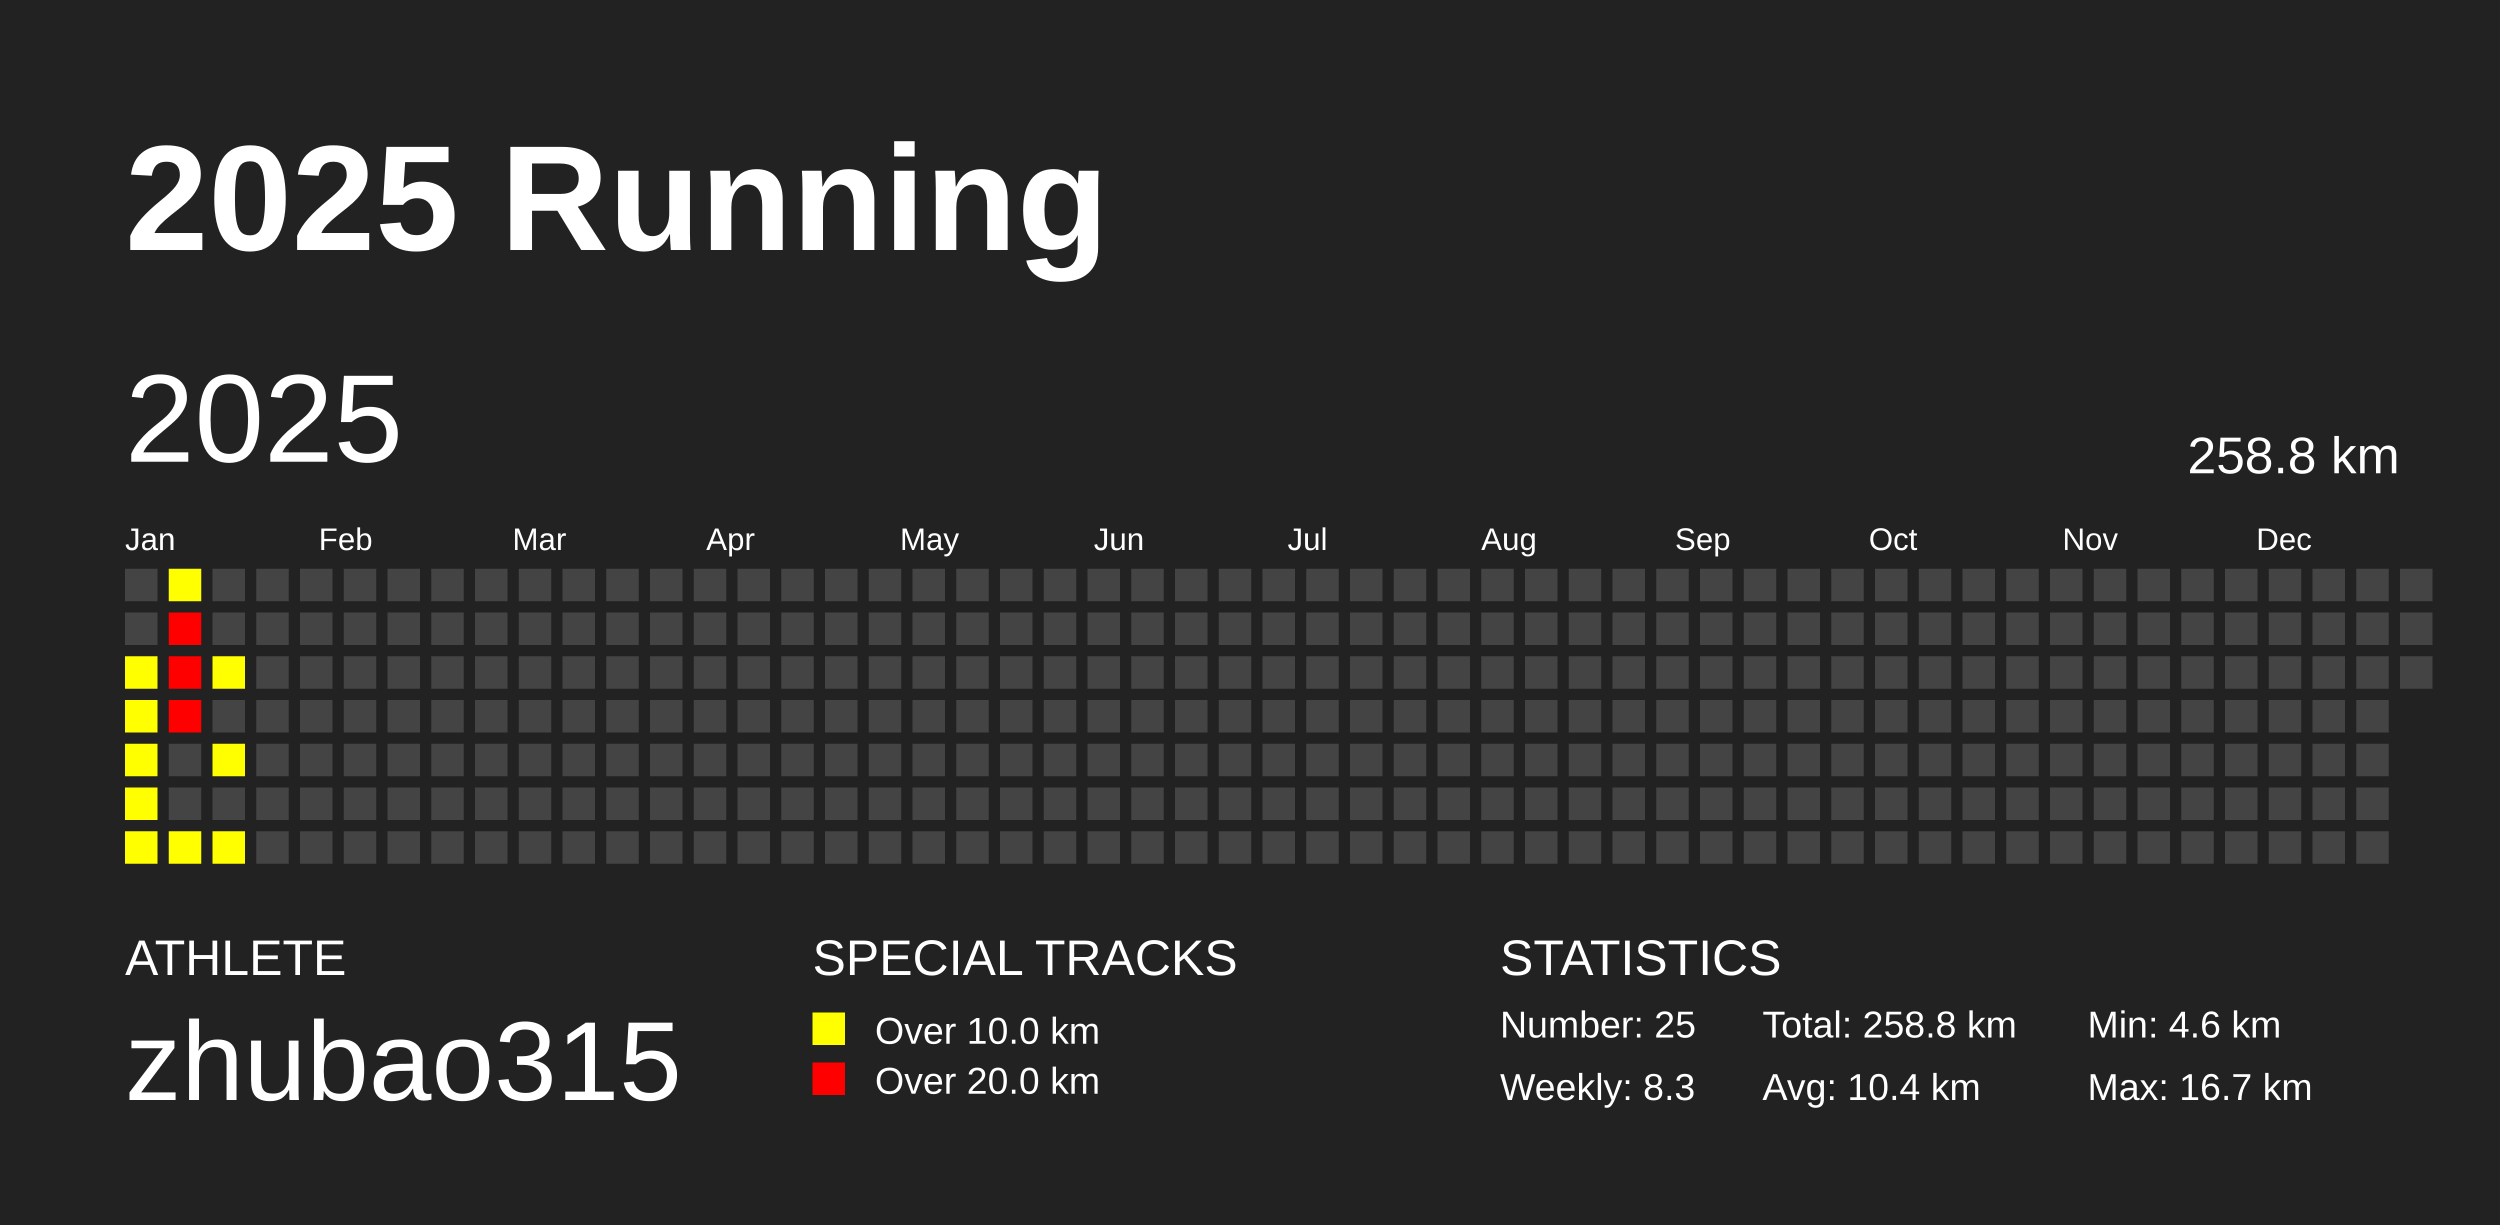
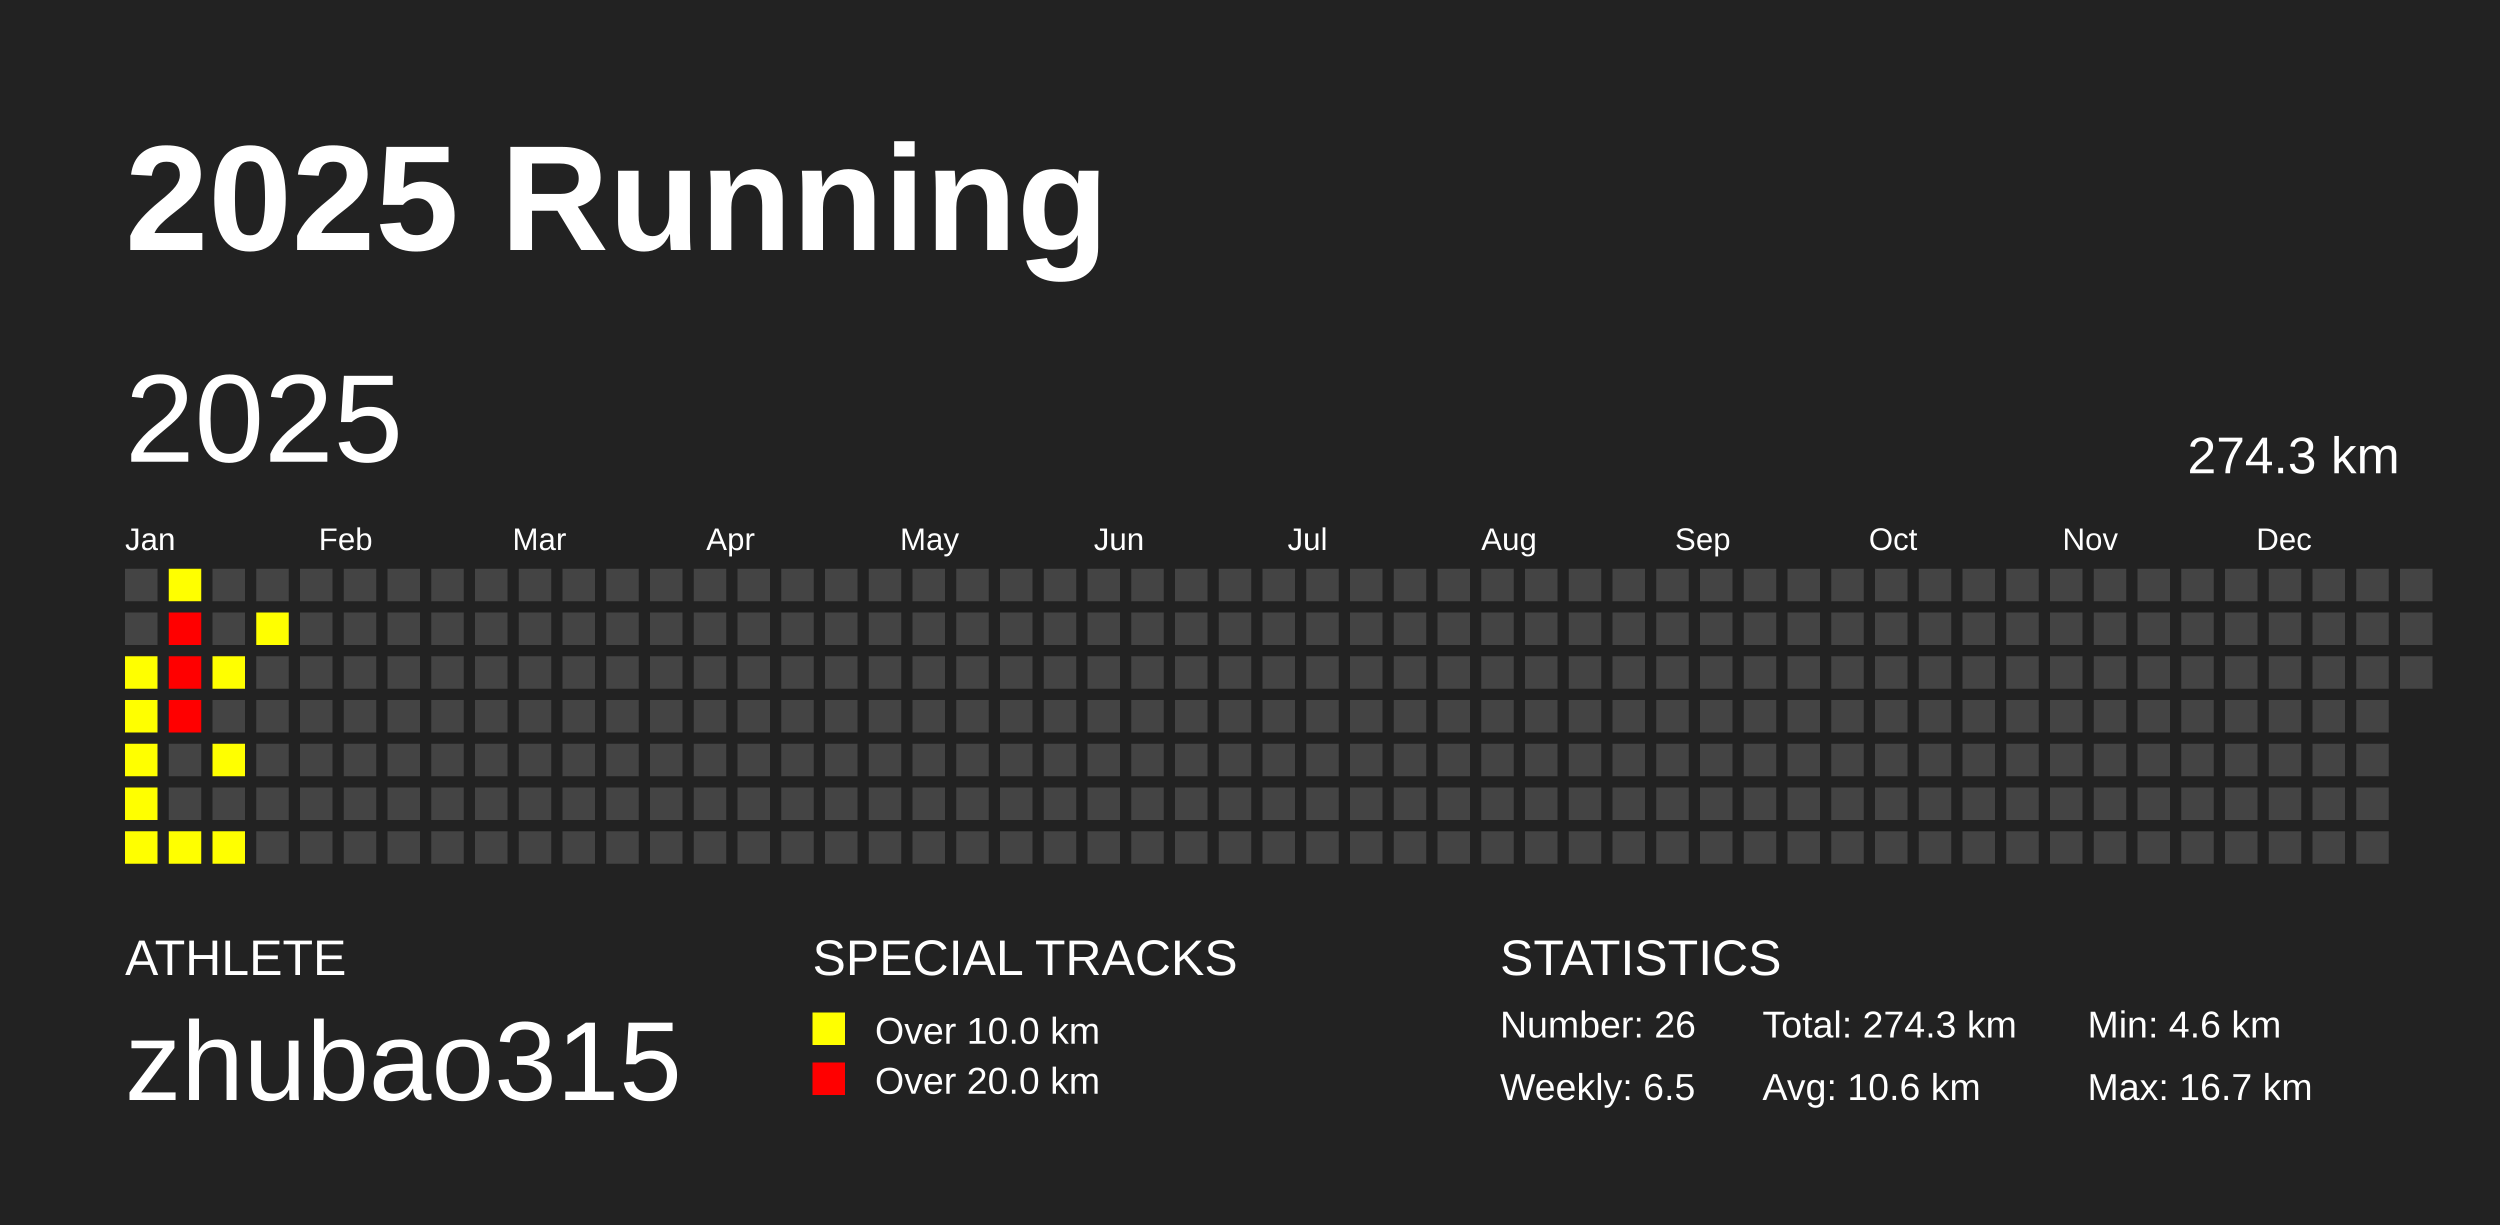
<svg xmlns="http://www.w3.org/2000/svg" baseProfile="full" height="98mm" version="1.1" viewBox="0,0,200,98" width="200mm">
  <defs />
  <rect fill="#222222" height="98" width="200" x="0" y="0" />
  <text fill="#FFFFFF" style="font-size:12px; font-family:Arial; font-weight:bold;" x="10" y="20">2025 Running</text>
  <text fill="#FFFFFF" style="font-size:4px; font-family:Arial" x="10" y="78">ATHLETE</text>
  <text fill="#FFFFFF" style="font-size:9px; font-family:Arial" x="10" y="88">zhubao315</text>
  <text fill="#FFFFFF" style="font-size:4px; font-family:Arial" x="65" y="78">SPECIAL TRACKS</text>
  <rect fill="yellow" height="2.6" width="2.6" x="65" y="81" />
  <text fill="#FFFFFF" style="font-size:3px; font-family:Arial" x="70" y="83.5">Over 10.0 km</text>
  <rect fill="red" height="2.6" width="2.6" x="65" y="85" />
  <text fill="#FFFFFF" style="font-size:3px; font-family:Arial" x="70" y="87.5">Over 20.0 km</text>
  <text fill="#FFFFFF" style="font-size:4px; font-family:Arial" x="120" y="78">STATISTICS</text>
-   <text fill="#FFFFFF" style="font-size:3px; font-family:Arial" x="120" y="83">Number: 25</text>
-   <text fill="#FFFFFF" style="font-size:3px; font-family:Arial" x="120" y="88">Weekly: 8.3</text>
-   <text fill="#FFFFFF" style="font-size:3px; font-family:Arial" x="141" y="83">Total: 258.8 km</text>
-   <text fill="#FFFFFF" style="font-size:3px; font-family:Arial" x="141" y="88">Avg: 10.4 km</text>
+   <text fill="#FFFFFF" style="font-size:3px; font-family:Arial" x="120" y="83">Number: 26</text>
+   <text fill="#FFFFFF" style="font-size:3px; font-family:Arial" x="120" y="88">Weekly: 6.5</text>
+   <text fill="#FFFFFF" style="font-size:3px; font-family:Arial" x="141" y="83">Total: 274.3 km</text>
+   <text fill="#FFFFFF" style="font-size:3px; font-family:Arial" x="141" y="88">Avg: 10.6 km</text>
  <text fill="#FFFFFF" style="font-size:3px; font-family:Arial" x="167" y="83">Min: 4.6 km</text>
  <text fill="#FFFFFF" style="font-size:3px; font-family:Arial" x="167" y="88">Max: 16.7 km</text>
  <text dominant-baseline="hanging" fill="#FFFFFF" style="font-size:10.0px; font-family:Arial;" x="10" y="30">2025</text>
-   <text dominant-baseline="hanging" fill="#FFFFFF" style="font-size:4.125px; font-family:Arial;" x="175" y="35">258.8 km</text>
+   <text dominant-baseline="hanging" fill="#FFFFFF" style="font-size:4.125px; font-family:Arial;" x="175" y="35">274.3 km</text>
  <text fill="#FFFFFF" style="font-size:2.5px; font-family:Arial" x="10.0" y="44">Jan</text>
  <text fill="#FFFFFF" style="font-size:2.5px; font-family:Arial" x="25.5" y="44">Feb</text>
  <text fill="#FFFFFF" style="font-size:2.5px; font-family:Arial" x="41.0" y="44">Mar</text>
  <text fill="#FFFFFF" style="font-size:2.5px; font-family:Arial" x="56.5" y="44">Apr</text>
  <text fill="#FFFFFF" style="font-size:2.5px; font-family:Arial" x="72.0" y="44">May</text>
  <text fill="#FFFFFF" style="font-size:2.5px; font-family:Arial" x="87.5" y="44">Jun</text>
  <text fill="#FFFFFF" style="font-size:2.5px; font-family:Arial" x="103.0" y="44">Jul</text>
  <text fill="#FFFFFF" style="font-size:2.5px; font-family:Arial" x="118.5" y="44">Aug</text>
  <text fill="#FFFFFF" style="font-size:2.5px; font-family:Arial" x="134.0" y="44">Sep</text>
  <text fill="#FFFFFF" style="font-size:2.5px; font-family:Arial" x="149.5" y="44">Oct</text>
  <text fill="#FFFFFF" style="font-size:2.5px; font-family:Arial" x="165.0" y="44">Nov</text>
  <text fill="#FFFFFF" style="font-size:2.5px; font-family:Arial" x="180.5" y="44">Dec</text>
  <rect fill="#444444" height="2.6" width="2.6" x="10.0" y="45.5" />
  <rect fill="#444444" height="2.6" width="2.6" x="10.0" y="49.0" />
  <rect fill="yellow" height="2.6" width="2.6" x="10.0" y="52.5" />
  <rect fill="yellow" height="2.6" width="2.6" x="10.0" y="56.0" />
  <rect fill="yellow" height="2.6" width="2.6" x="10.0" y="59.5" />
  <rect fill="yellow" height="2.6" width="2.6" x="10.0" y="63.0" />
  <rect fill="yellow" height="2.6" width="2.6" x="10.0" y="66.5" />
  <rect fill="yellow" height="2.6" width="2.6" x="13.5" y="45.5" />
  <rect fill="red" height="2.6" width="2.6" x="13.5" y="49.0" />
  <rect fill="red" height="2.6" width="2.6" x="13.5" y="52.5" />
  <rect fill="red" height="2.6" width="2.6" x="13.5" y="56.0" />
  <rect fill="#444444" height="2.6" width="2.6" x="13.5" y="59.5" />
  <rect fill="#444444" height="2.6" width="2.6" x="13.5" y="63.0" />
  <rect fill="yellow" height="2.6" width="2.6" x="13.5" y="66.5" />
  <rect fill="#444444" height="2.6" width="2.6" x="17.0" y="45.5" />
  <rect fill="#444444" height="2.6" width="2.6" x="17.0" y="49.0" />
  <rect fill="yellow" height="2.6" width="2.6" x="17.0" y="52.5" />
  <rect fill="#444444" height="2.6" width="2.6" x="17.0" y="56.0" />
  <rect fill="yellow" height="2.6" width="2.6" x="17.0" y="59.5" />
  <rect fill="#444444" height="2.6" width="2.6" x="17.0" y="63.0" />
  <rect fill="yellow" height="2.6" width="2.6" x="17.0" y="66.5" />
  <rect fill="#444444" height="2.6" width="2.6" x="20.5" y="45.5" />
-   <rect fill="#444444" height="2.6" width="2.6" x="20.5" y="49.0" />
+   <rect fill="yellow" height="2.6" width="2.6" x="20.5" y="49.0" />
  <rect fill="#444444" height="2.6" width="2.6" x="20.5" y="52.5" />
  <rect fill="#444444" height="2.6" width="2.6" x="20.5" y="56.0" />
  <rect fill="#444444" height="2.6" width="2.6" x="20.5" y="59.5" />
  <rect fill="#444444" height="2.6" width="2.6" x="20.5" y="63.0" />
  <rect fill="#444444" height="2.6" width="2.6" x="20.5" y="66.5" />
  <rect fill="#444444" height="2.6" width="2.6" x="24.0" y="45.5" />
  <rect fill="#444444" height="2.6" width="2.6" x="24.0" y="49.0" />
  <rect fill="#444444" height="2.6" width="2.6" x="24.0" y="52.5" />
  <rect fill="#444444" height="2.6" width="2.6" x="24.0" y="56.0" />
  <rect fill="#444444" height="2.6" width="2.6" x="24.0" y="59.5" />
  <rect fill="#444444" height="2.6" width="2.6" x="24.0" y="63.0" />
  <rect fill="#444444" height="2.6" width="2.6" x="24.0" y="66.5" />
  <rect fill="#444444" height="2.6" width="2.6" x="27.5" y="45.5" />
  <rect fill="#444444" height="2.6" width="2.6" x="27.5" y="49.0" />
  <rect fill="#444444" height="2.6" width="2.6" x="27.5" y="52.5" />
  <rect fill="#444444" height="2.6" width="2.6" x="27.5" y="56.0" />
  <rect fill="#444444" height="2.6" width="2.6" x="27.5" y="59.5" />
  <rect fill="#444444" height="2.6" width="2.6" x="27.5" y="63.0" />
  <rect fill="#444444" height="2.6" width="2.6" x="27.5" y="66.5" />
  <rect fill="#444444" height="2.6" width="2.6" x="31.0" y="45.5" />
  <rect fill="#444444" height="2.6" width="2.6" x="31.0" y="49.0" />
  <rect fill="#444444" height="2.6" width="2.6" x="31.0" y="52.5" />
  <rect fill="#444444" height="2.6" width="2.6" x="31.0" y="56.0" />
  <rect fill="#444444" height="2.6" width="2.6" x="31.0" y="59.5" />
  <rect fill="#444444" height="2.6" width="2.6" x="31.0" y="63.0" />
  <rect fill="#444444" height="2.6" width="2.6" x="31.0" y="66.5" />
  <rect fill="#444444" height="2.6" width="2.6" x="34.5" y="45.5" />
  <rect fill="#444444" height="2.6" width="2.6" x="34.5" y="49.0" />
  <rect fill="#444444" height="2.6" width="2.6" x="34.5" y="52.5" />
  <rect fill="#444444" height="2.6" width="2.6" x="34.5" y="56.0" />
  <rect fill="#444444" height="2.6" width="2.6" x="34.5" y="59.5" />
  <rect fill="#444444" height="2.6" width="2.6" x="34.5" y="63.0" />
  <rect fill="#444444" height="2.6" width="2.6" x="34.5" y="66.5" />
  <rect fill="#444444" height="2.6" width="2.6" x="38.0" y="45.5" />
  <rect fill="#444444" height="2.6" width="2.6" x="38.0" y="49.0" />
  <rect fill="#444444" height="2.6" width="2.6" x="38.0" y="52.5" />
  <rect fill="#444444" height="2.6" width="2.6" x="38.0" y="56.0" />
  <rect fill="#444444" height="2.6" width="2.6" x="38.0" y="59.5" />
  <rect fill="#444444" height="2.6" width="2.6" x="38.0" y="63.0" />
  <rect fill="#444444" height="2.6" width="2.6" x="38.0" y="66.5" />
  <rect fill="#444444" height="2.6" width="2.6" x="41.5" y="45.5" />
  <rect fill="#444444" height="2.6" width="2.6" x="41.5" y="49.0" />
  <rect fill="#444444" height="2.6" width="2.6" x="41.5" y="52.5" />
  <rect fill="#444444" height="2.6" width="2.6" x="41.5" y="56.0" />
  <rect fill="#444444" height="2.6" width="2.6" x="41.5" y="59.5" />
  <rect fill="#444444" height="2.6" width="2.6" x="41.5" y="63.0" />
  <rect fill="#444444" height="2.6" width="2.6" x="41.5" y="66.5" />
  <rect fill="#444444" height="2.6" width="2.6" x="45.0" y="45.5" />
  <rect fill="#444444" height="2.6" width="2.6" x="45.0" y="49.0" />
  <rect fill="#444444" height="2.6" width="2.6" x="45.0" y="52.5" />
  <rect fill="#444444" height="2.6" width="2.6" x="45.0" y="56.0" />
  <rect fill="#444444" height="2.6" width="2.6" x="45.0" y="59.5" />
  <rect fill="#444444" height="2.6" width="2.6" x="45.0" y="63.0" />
  <rect fill="#444444" height="2.6" width="2.6" x="45.0" y="66.5" />
  <rect fill="#444444" height="2.6" width="2.6" x="48.5" y="45.5" />
  <rect fill="#444444" height="2.6" width="2.6" x="48.5" y="49.0" />
  <rect fill="#444444" height="2.6" width="2.6" x="48.5" y="52.5" />
  <rect fill="#444444" height="2.6" width="2.6" x="48.5" y="56.0" />
  <rect fill="#444444" height="2.6" width="2.6" x="48.5" y="59.5" />
  <rect fill="#444444" height="2.6" width="2.6" x="48.5" y="63.0" />
  <rect fill="#444444" height="2.6" width="2.6" x="48.5" y="66.5" />
  <rect fill="#444444" height="2.6" width="2.6" x="52.0" y="45.5" />
  <rect fill="#444444" height="2.6" width="2.6" x="52.0" y="49.0" />
  <rect fill="#444444" height="2.6" width="2.6" x="52.0" y="52.5" />
  <rect fill="#444444" height="2.6" width="2.6" x="52.0" y="56.0" />
  <rect fill="#444444" height="2.6" width="2.6" x="52.0" y="59.5" />
  <rect fill="#444444" height="2.6" width="2.6" x="52.0" y="63.0" />
  <rect fill="#444444" height="2.6" width="2.6" x="52.0" y="66.5" />
  <rect fill="#444444" height="2.6" width="2.6" x="55.5" y="45.5" />
  <rect fill="#444444" height="2.6" width="2.6" x="55.5" y="49.0" />
  <rect fill="#444444" height="2.6" width="2.6" x="55.5" y="52.5" />
  <rect fill="#444444" height="2.6" width="2.6" x="55.5" y="56.0" />
  <rect fill="#444444" height="2.6" width="2.6" x="55.5" y="59.5" />
  <rect fill="#444444" height="2.6" width="2.6" x="55.5" y="63.0" />
  <rect fill="#444444" height="2.6" width="2.6" x="55.5" y="66.5" />
  <rect fill="#444444" height="2.6" width="2.6" x="59.0" y="45.5" />
  <rect fill="#444444" height="2.6" width="2.6" x="59.0" y="49.0" />
  <rect fill="#444444" height="2.6" width="2.6" x="59.0" y="52.5" />
  <rect fill="#444444" height="2.6" width="2.6" x="59.0" y="56.0" />
  <rect fill="#444444" height="2.6" width="2.6" x="59.0" y="59.5" />
  <rect fill="#444444" height="2.6" width="2.6" x="59.0" y="63.0" />
  <rect fill="#444444" height="2.6" width="2.6" x="59.0" y="66.5" />
  <rect fill="#444444" height="2.6" width="2.6" x="62.5" y="45.5" />
  <rect fill="#444444" height="2.6" width="2.6" x="62.5" y="49.0" />
  <rect fill="#444444" height="2.6" width="2.6" x="62.5" y="52.5" />
  <rect fill="#444444" height="2.6" width="2.6" x="62.5" y="56.0" />
  <rect fill="#444444" height="2.6" width="2.6" x="62.5" y="59.5" />
  <rect fill="#444444" height="2.6" width="2.6" x="62.5" y="63.0" />
  <rect fill="#444444" height="2.6" width="2.6" x="62.5" y="66.5" />
  <rect fill="#444444" height="2.6" width="2.6" x="66.0" y="45.5" />
  <rect fill="#444444" height="2.6" width="2.6" x="66.0" y="49.0" />
  <rect fill="#444444" height="2.6" width="2.6" x="66.0" y="52.5" />
  <rect fill="#444444" height="2.6" width="2.6" x="66.0" y="56.0" />
  <rect fill="#444444" height="2.6" width="2.6" x="66.0" y="59.5" />
  <rect fill="#444444" height="2.6" width="2.6" x="66.0" y="63.0" />
  <rect fill="#444444" height="2.6" width="2.6" x="66.0" y="66.5" />
  <rect fill="#444444" height="2.6" width="2.6" x="69.5" y="45.5" />
  <rect fill="#444444" height="2.6" width="2.6" x="69.5" y="49.0" />
  <rect fill="#444444" height="2.6" width="2.6" x="69.5" y="52.5" />
  <rect fill="#444444" height="2.6" width="2.6" x="69.5" y="56.0" />
  <rect fill="#444444" height="2.6" width="2.6" x="69.5" y="59.5" />
  <rect fill="#444444" height="2.6" width="2.6" x="69.5" y="63.0" />
  <rect fill="#444444" height="2.6" width="2.6" x="69.5" y="66.5" />
  <rect fill="#444444" height="2.6" width="2.6" x="73.0" y="45.5" />
  <rect fill="#444444" height="2.6" width="2.6" x="73.0" y="49.0" />
  <rect fill="#444444" height="2.6" width="2.6" x="73.0" y="52.5" />
  <rect fill="#444444" height="2.6" width="2.6" x="73.0" y="56.0" />
  <rect fill="#444444" height="2.6" width="2.6" x="73.0" y="59.5" />
  <rect fill="#444444" height="2.6" width="2.6" x="73.0" y="63.0" />
  <rect fill="#444444" height="2.6" width="2.6" x="73.0" y="66.5" />
  <rect fill="#444444" height="2.6" width="2.6" x="76.5" y="45.5" />
  <rect fill="#444444" height="2.6" width="2.6" x="76.5" y="49.0" />
  <rect fill="#444444" height="2.6" width="2.6" x="76.5" y="52.5" />
  <rect fill="#444444" height="2.6" width="2.6" x="76.5" y="56.0" />
  <rect fill="#444444" height="2.6" width="2.6" x="76.5" y="59.5" />
  <rect fill="#444444" height="2.6" width="2.6" x="76.5" y="63.0" />
  <rect fill="#444444" height="2.6" width="2.6" x="76.5" y="66.5" />
  <rect fill="#444444" height="2.6" width="2.6" x="80.0" y="45.5" />
  <rect fill="#444444" height="2.6" width="2.6" x="80.0" y="49.0" />
  <rect fill="#444444" height="2.6" width="2.6" x="80.0" y="52.5" />
  <rect fill="#444444" height="2.6" width="2.6" x="80.0" y="56.0" />
  <rect fill="#444444" height="2.6" width="2.6" x="80.0" y="59.5" />
  <rect fill="#444444" height="2.6" width="2.6" x="80.0" y="63.0" />
  <rect fill="#444444" height="2.6" width="2.6" x="80.0" y="66.5" />
  <rect fill="#444444" height="2.6" width="2.6" x="83.5" y="45.5" />
  <rect fill="#444444" height="2.6" width="2.6" x="83.5" y="49.0" />
  <rect fill="#444444" height="2.6" width="2.6" x="83.5" y="52.5" />
  <rect fill="#444444" height="2.6" width="2.6" x="83.5" y="56.0" />
  <rect fill="#444444" height="2.6" width="2.6" x="83.5" y="59.5" />
  <rect fill="#444444" height="2.6" width="2.6" x="83.5" y="63.0" />
  <rect fill="#444444" height="2.6" width="2.6" x="83.5" y="66.5" />
  <rect fill="#444444" height="2.6" width="2.6" x="87.0" y="45.5" />
  <rect fill="#444444" height="2.6" width="2.6" x="87.0" y="49.0" />
  <rect fill="#444444" height="2.6" width="2.6" x="87.0" y="52.5" />
  <rect fill="#444444" height="2.6" width="2.6" x="87.0" y="56.0" />
  <rect fill="#444444" height="2.6" width="2.6" x="87.0" y="59.5" />
  <rect fill="#444444" height="2.6" width="2.6" x="87.0" y="63.0" />
  <rect fill="#444444" height="2.6" width="2.6" x="87.0" y="66.5" />
  <rect fill="#444444" height="2.6" width="2.6" x="90.5" y="45.5" />
  <rect fill="#444444" height="2.6" width="2.6" x="90.5" y="49.0" />
  <rect fill="#444444" height="2.6" width="2.6" x="90.5" y="52.5" />
  <rect fill="#444444" height="2.6" width="2.6" x="90.5" y="56.0" />
  <rect fill="#444444" height="2.6" width="2.6" x="90.5" y="59.5" />
  <rect fill="#444444" height="2.6" width="2.6" x="90.5" y="63.0" />
  <rect fill="#444444" height="2.6" width="2.6" x="90.5" y="66.5" />
  <rect fill="#444444" height="2.6" width="2.6" x="94.0" y="45.5" />
  <rect fill="#444444" height="2.6" width="2.6" x="94.0" y="49.0" />
  <rect fill="#444444" height="2.6" width="2.6" x="94.0" y="52.5" />
  <rect fill="#444444" height="2.6" width="2.6" x="94.0" y="56.0" />
  <rect fill="#444444" height="2.6" width="2.6" x="94.0" y="59.5" />
  <rect fill="#444444" height="2.6" width="2.6" x="94.0" y="63.0" />
  <rect fill="#444444" height="2.6" width="2.6" x="94.0" y="66.5" />
  <rect fill="#444444" height="2.6" width="2.6" x="97.5" y="45.5" />
  <rect fill="#444444" height="2.6" width="2.6" x="97.5" y="49.0" />
  <rect fill="#444444" height="2.6" width="2.6" x="97.5" y="52.5" />
  <rect fill="#444444" height="2.6" width="2.6" x="97.5" y="56.0" />
  <rect fill="#444444" height="2.6" width="2.6" x="97.5" y="59.5" />
  <rect fill="#444444" height="2.6" width="2.6" x="97.5" y="63.0" />
  <rect fill="#444444" height="2.6" width="2.6" x="97.5" y="66.5" />
  <rect fill="#444444" height="2.6" width="2.6" x="101.0" y="45.5" />
  <rect fill="#444444" height="2.6" width="2.6" x="101.0" y="49.0" />
  <rect fill="#444444" height="2.6" width="2.6" x="101.0" y="52.5" />
  <rect fill="#444444" height="2.6" width="2.6" x="101.0" y="56.0" />
  <rect fill="#444444" height="2.6" width="2.6" x="101.0" y="59.5" />
  <rect fill="#444444" height="2.6" width="2.6" x="101.0" y="63.0" />
  <rect fill="#444444" height="2.6" width="2.6" x="101.0" y="66.5" />
  <rect fill="#444444" height="2.6" width="2.6" x="104.5" y="45.5" />
  <rect fill="#444444" height="2.6" width="2.6" x="104.5" y="49.0" />
  <rect fill="#444444" height="2.6" width="2.6" x="104.5" y="52.5" />
  <rect fill="#444444" height="2.6" width="2.6" x="104.5" y="56.0" />
  <rect fill="#444444" height="2.6" width="2.6" x="104.5" y="59.5" />
  <rect fill="#444444" height="2.6" width="2.6" x="104.5" y="63.0" />
  <rect fill="#444444" height="2.6" width="2.6" x="104.5" y="66.5" />
  <rect fill="#444444" height="2.6" width="2.6" x="108.0" y="45.5" />
  <rect fill="#444444" height="2.6" width="2.6" x="108.0" y="49.0" />
  <rect fill="#444444" height="2.6" width="2.6" x="108.0" y="52.5" />
  <rect fill="#444444" height="2.6" width="2.6" x="108.0" y="56.0" />
  <rect fill="#444444" height="2.6" width="2.6" x="108.0" y="59.5" />
  <rect fill="#444444" height="2.6" width="2.6" x="108.0" y="63.0" />
  <rect fill="#444444" height="2.6" width="2.6" x="108.0" y="66.5" />
  <rect fill="#444444" height="2.6" width="2.6" x="111.5" y="45.5" />
  <rect fill="#444444" height="2.6" width="2.6" x="111.5" y="49.0" />
  <rect fill="#444444" height="2.6" width="2.6" x="111.5" y="52.5" />
  <rect fill="#444444" height="2.6" width="2.6" x="111.5" y="56.0" />
  <rect fill="#444444" height="2.6" width="2.6" x="111.5" y="59.5" />
  <rect fill="#444444" height="2.6" width="2.6" x="111.5" y="63.0" />
  <rect fill="#444444" height="2.6" width="2.6" x="111.5" y="66.5" />
  <rect fill="#444444" height="2.6" width="2.6" x="115.0" y="45.5" />
  <rect fill="#444444" height="2.6" width="2.6" x="115.0" y="49.0" />
  <rect fill="#444444" height="2.6" width="2.6" x="115.0" y="52.5" />
  <rect fill="#444444" height="2.6" width="2.6" x="115.0" y="56.0" />
  <rect fill="#444444" height="2.6" width="2.6" x="115.0" y="59.5" />
  <rect fill="#444444" height="2.6" width="2.6" x="115.0" y="63.0" />
  <rect fill="#444444" height="2.6" width="2.6" x="115.0" y="66.5" />
  <rect fill="#444444" height="2.6" width="2.6" x="118.5" y="45.5" />
  <rect fill="#444444" height="2.6" width="2.6" x="118.5" y="49.0" />
  <rect fill="#444444" height="2.6" width="2.6" x="118.5" y="52.5" />
  <rect fill="#444444" height="2.6" width="2.6" x="118.5" y="56.0" />
  <rect fill="#444444" height="2.6" width="2.6" x="118.5" y="59.5" />
  <rect fill="#444444" height="2.6" width="2.6" x="118.5" y="63.0" />
  <rect fill="#444444" height="2.6" width="2.6" x="118.5" y="66.5" />
  <rect fill="#444444" height="2.6" width="2.6" x="122.0" y="45.5" />
  <rect fill="#444444" height="2.6" width="2.6" x="122.0" y="49.0" />
  <rect fill="#444444" height="2.6" width="2.6" x="122.0" y="52.5" />
  <rect fill="#444444" height="2.6" width="2.6" x="122.0" y="56.0" />
  <rect fill="#444444" height="2.6" width="2.6" x="122.0" y="59.5" />
  <rect fill="#444444" height="2.6" width="2.6" x="122.0" y="63.0" />
  <rect fill="#444444" height="2.6" width="2.6" x="122.0" y="66.5" />
  <rect fill="#444444" height="2.6" width="2.6" x="125.5" y="45.5" />
  <rect fill="#444444" height="2.6" width="2.6" x="125.5" y="49.0" />
  <rect fill="#444444" height="2.6" width="2.6" x="125.5" y="52.5" />
  <rect fill="#444444" height="2.6" width="2.6" x="125.5" y="56.0" />
  <rect fill="#444444" height="2.6" width="2.6" x="125.5" y="59.5" />
  <rect fill="#444444" height="2.6" width="2.6" x="125.5" y="63.0" />
  <rect fill="#444444" height="2.6" width="2.6" x="125.5" y="66.5" />
  <rect fill="#444444" height="2.6" width="2.6" x="129.0" y="45.5" />
  <rect fill="#444444" height="2.6" width="2.6" x="129.0" y="49.0" />
  <rect fill="#444444" height="2.6" width="2.6" x="129.0" y="52.5" />
  <rect fill="#444444" height="2.6" width="2.6" x="129.0" y="56.0" />
  <rect fill="#444444" height="2.6" width="2.6" x="129.0" y="59.5" />
  <rect fill="#444444" height="2.6" width="2.6" x="129.0" y="63.0" />
  <rect fill="#444444" height="2.6" width="2.6" x="129.0" y="66.5" />
  <rect fill="#444444" height="2.6" width="2.6" x="132.5" y="45.5" />
  <rect fill="#444444" height="2.6" width="2.6" x="132.5" y="49.0" />
  <rect fill="#444444" height="2.6" width="2.6" x="132.5" y="52.5" />
  <rect fill="#444444" height="2.6" width="2.6" x="132.5" y="56.0" />
  <rect fill="#444444" height="2.6" width="2.6" x="132.5" y="59.5" />
  <rect fill="#444444" height="2.6" width="2.6" x="132.5" y="63.0" />
  <rect fill="#444444" height="2.6" width="2.6" x="132.5" y="66.5" />
  <rect fill="#444444" height="2.6" width="2.6" x="136.0" y="45.5" />
  <rect fill="#444444" height="2.6" width="2.6" x="136.0" y="49.0" />
  <rect fill="#444444" height="2.6" width="2.6" x="136.0" y="52.5" />
  <rect fill="#444444" height="2.6" width="2.6" x="136.0" y="56.0" />
  <rect fill="#444444" height="2.6" width="2.6" x="136.0" y="59.5" />
  <rect fill="#444444" height="2.6" width="2.6" x="136.0" y="63.0" />
  <rect fill="#444444" height="2.6" width="2.6" x="136.0" y="66.5" />
  <rect fill="#444444" height="2.6" width="2.6" x="139.5" y="45.5" />
  <rect fill="#444444" height="2.6" width="2.6" x="139.5" y="49.0" />
  <rect fill="#444444" height="2.6" width="2.6" x="139.5" y="52.5" />
  <rect fill="#444444" height="2.6" width="2.6" x="139.5" y="56.0" />
  <rect fill="#444444" height="2.6" width="2.6" x="139.5" y="59.5" />
  <rect fill="#444444" height="2.6" width="2.6" x="139.5" y="63.0" />
  <rect fill="#444444" height="2.6" width="2.6" x="139.5" y="66.5" />
  <rect fill="#444444" height="2.6" width="2.6" x="143.0" y="45.5" />
  <rect fill="#444444" height="2.6" width="2.6" x="143.0" y="49.0" />
  <rect fill="#444444" height="2.6" width="2.6" x="143.0" y="52.5" />
  <rect fill="#444444" height="2.6" width="2.6" x="143.0" y="56.0" />
  <rect fill="#444444" height="2.6" width="2.6" x="143.0" y="59.5" />
  <rect fill="#444444" height="2.6" width="2.6" x="143.0" y="63.0" />
  <rect fill="#444444" height="2.6" width="2.6" x="143.0" y="66.5" />
  <rect fill="#444444" height="2.6" width="2.6" x="146.5" y="45.5" />
  <rect fill="#444444" height="2.6" width="2.6" x="146.5" y="49.0" />
  <rect fill="#444444" height="2.6" width="2.6" x="146.5" y="52.5" />
  <rect fill="#444444" height="2.6" width="2.6" x="146.5" y="56.0" />
  <rect fill="#444444" height="2.6" width="2.6" x="146.5" y="59.5" />
  <rect fill="#444444" height="2.6" width="2.6" x="146.5" y="63.0" />
  <rect fill="#444444" height="2.6" width="2.6" x="146.5" y="66.5" />
  <rect fill="#444444" height="2.6" width="2.6" x="150.0" y="45.5" />
  <rect fill="#444444" height="2.6" width="2.6" x="150.0" y="49.0" />
  <rect fill="#444444" height="2.6" width="2.6" x="150.0" y="52.5" />
  <rect fill="#444444" height="2.6" width="2.6" x="150.0" y="56.0" />
  <rect fill="#444444" height="2.6" width="2.6" x="150.0" y="59.5" />
  <rect fill="#444444" height="2.6" width="2.6" x="150.0" y="63.0" />
  <rect fill="#444444" height="2.6" width="2.6" x="150.0" y="66.5" />
  <rect fill="#444444" height="2.6" width="2.6" x="153.5" y="45.5" />
  <rect fill="#444444" height="2.6" width="2.6" x="153.5" y="49.0" />
  <rect fill="#444444" height="2.6" width="2.6" x="153.5" y="52.5" />
  <rect fill="#444444" height="2.6" width="2.6" x="153.5" y="56.0" />
  <rect fill="#444444" height="2.6" width="2.6" x="153.5" y="59.5" />
  <rect fill="#444444" height="2.6" width="2.6" x="153.5" y="63.0" />
  <rect fill="#444444" height="2.6" width="2.6" x="153.5" y="66.5" />
  <rect fill="#444444" height="2.6" width="2.6" x="157.0" y="45.5" />
  <rect fill="#444444" height="2.6" width="2.6" x="157.0" y="49.0" />
  <rect fill="#444444" height="2.6" width="2.6" x="157.0" y="52.5" />
  <rect fill="#444444" height="2.6" width="2.6" x="157.0" y="56.0" />
  <rect fill="#444444" height="2.6" width="2.6" x="157.0" y="59.5" />
  <rect fill="#444444" height="2.6" width="2.6" x="157.0" y="63.0" />
  <rect fill="#444444" height="2.6" width="2.6" x="157.0" y="66.5" />
  <rect fill="#444444" height="2.6" width="2.6" x="160.5" y="45.5" />
  <rect fill="#444444" height="2.6" width="2.6" x="160.5" y="49.0" />
  <rect fill="#444444" height="2.6" width="2.6" x="160.5" y="52.5" />
  <rect fill="#444444" height="2.6" width="2.6" x="160.5" y="56.0" />
  <rect fill="#444444" height="2.6" width="2.6" x="160.5" y="59.5" />
  <rect fill="#444444" height="2.6" width="2.6" x="160.5" y="63.0" />
  <rect fill="#444444" height="2.6" width="2.6" x="160.5" y="66.5" />
  <rect fill="#444444" height="2.6" width="2.6" x="164.0" y="45.5" />
  <rect fill="#444444" height="2.6" width="2.6" x="164.0" y="49.0" />
  <rect fill="#444444" height="2.6" width="2.6" x="164.0" y="52.5" />
  <rect fill="#444444" height="2.6" width="2.6" x="164.0" y="56.0" />
  <rect fill="#444444" height="2.6" width="2.6" x="164.0" y="59.5" />
  <rect fill="#444444" height="2.6" width="2.6" x="164.0" y="63.0" />
  <rect fill="#444444" height="2.6" width="2.6" x="164.0" y="66.5" />
  <rect fill="#444444" height="2.6" width="2.6" x="167.5" y="45.5" />
  <rect fill="#444444" height="2.6" width="2.6" x="167.5" y="49.0" />
  <rect fill="#444444" height="2.6" width="2.6" x="167.5" y="52.5" />
  <rect fill="#444444" height="2.6" width="2.6" x="167.5" y="56.0" />
  <rect fill="#444444" height="2.6" width="2.6" x="167.5" y="59.5" />
  <rect fill="#444444" height="2.6" width="2.6" x="167.5" y="63.0" />
  <rect fill="#444444" height="2.6" width="2.6" x="167.5" y="66.5" />
  <rect fill="#444444" height="2.6" width="2.6" x="171.0" y="45.5" />
  <rect fill="#444444" height="2.6" width="2.6" x="171.0" y="49.0" />
  <rect fill="#444444" height="2.6" width="2.6" x="171.0" y="52.5" />
  <rect fill="#444444" height="2.6" width="2.6" x="171.0" y="56.0" />
  <rect fill="#444444" height="2.6" width="2.6" x="171.0" y="59.5" />
  <rect fill="#444444" height="2.6" width="2.6" x="171.0" y="63.0" />
  <rect fill="#444444" height="2.6" width="2.6" x="171.0" y="66.5" />
  <rect fill="#444444" height="2.6" width="2.6" x="174.5" y="45.5" />
  <rect fill="#444444" height="2.6" width="2.6" x="174.5" y="49.0" />
  <rect fill="#444444" height="2.6" width="2.6" x="174.5" y="52.5" />
  <rect fill="#444444" height="2.6" width="2.6" x="174.5" y="56.0" />
  <rect fill="#444444" height="2.6" width="2.6" x="174.5" y="59.5" />
  <rect fill="#444444" height="2.6" width="2.6" x="174.5" y="63.0" />
  <rect fill="#444444" height="2.6" width="2.6" x="174.5" y="66.5" />
  <rect fill="#444444" height="2.6" width="2.6" x="178.0" y="45.5" />
  <rect fill="#444444" height="2.6" width="2.6" x="178.0" y="49.0" />
  <rect fill="#444444" height="2.6" width="2.6" x="178.0" y="52.5" />
  <rect fill="#444444" height="2.6" width="2.6" x="178.0" y="56.0" />
  <rect fill="#444444" height="2.6" width="2.6" x="178.0" y="59.5" />
  <rect fill="#444444" height="2.6" width="2.6" x="178.0" y="63.0" />
  <rect fill="#444444" height="2.6" width="2.6" x="178.0" y="66.5" />
  <rect fill="#444444" height="2.6" width="2.6" x="181.5" y="45.5" />
  <rect fill="#444444" height="2.6" width="2.6" x="181.5" y="49.0" />
  <rect fill="#444444" height="2.6" width="2.6" x="181.5" y="52.5" />
  <rect fill="#444444" height="2.6" width="2.6" x="181.5" y="56.0" />
  <rect fill="#444444" height="2.6" width="2.6" x="181.5" y="59.5" />
  <rect fill="#444444" height="2.6" width="2.6" x="181.5" y="63.0" />
  <rect fill="#444444" height="2.6" width="2.6" x="181.5" y="66.5" />
  <rect fill="#444444" height="2.6" width="2.6" x="185.0" y="45.5" />
  <rect fill="#444444" height="2.6" width="2.6" x="185.0" y="49.0" />
  <rect fill="#444444" height="2.6" width="2.6" x="185.0" y="52.5" />
  <rect fill="#444444" height="2.6" width="2.6" x="185.0" y="56.0" />
  <rect fill="#444444" height="2.6" width="2.6" x="185.0" y="59.5" />
  <rect fill="#444444" height="2.6" width="2.6" x="185.0" y="63.0" />
  <rect fill="#444444" height="2.6" width="2.6" x="185.0" y="66.5" />
  <rect fill="#444444" height="2.6" width="2.6" x="188.5" y="45.5" />
  <rect fill="#444444" height="2.6" width="2.6" x="188.5" y="49.0" />
  <rect fill="#444444" height="2.6" width="2.6" x="188.5" y="52.5" />
  <rect fill="#444444" height="2.6" width="2.6" x="188.5" y="56.0" />
  <rect fill="#444444" height="2.6" width="2.6" x="188.5" y="59.5" />
  <rect fill="#444444" height="2.6" width="2.6" x="188.5" y="63.0" />
  <rect fill="#444444" height="2.6" width="2.6" x="188.5" y="66.5" />
  <rect fill="#444444" height="2.6" width="2.6" x="192.0" y="45.5" />
  <rect fill="#444444" height="2.6" width="2.6" x="192.0" y="49.0" />
  <rect fill="#444444" height="2.6" width="2.6" x="192.0" y="52.5" />
</svg>
